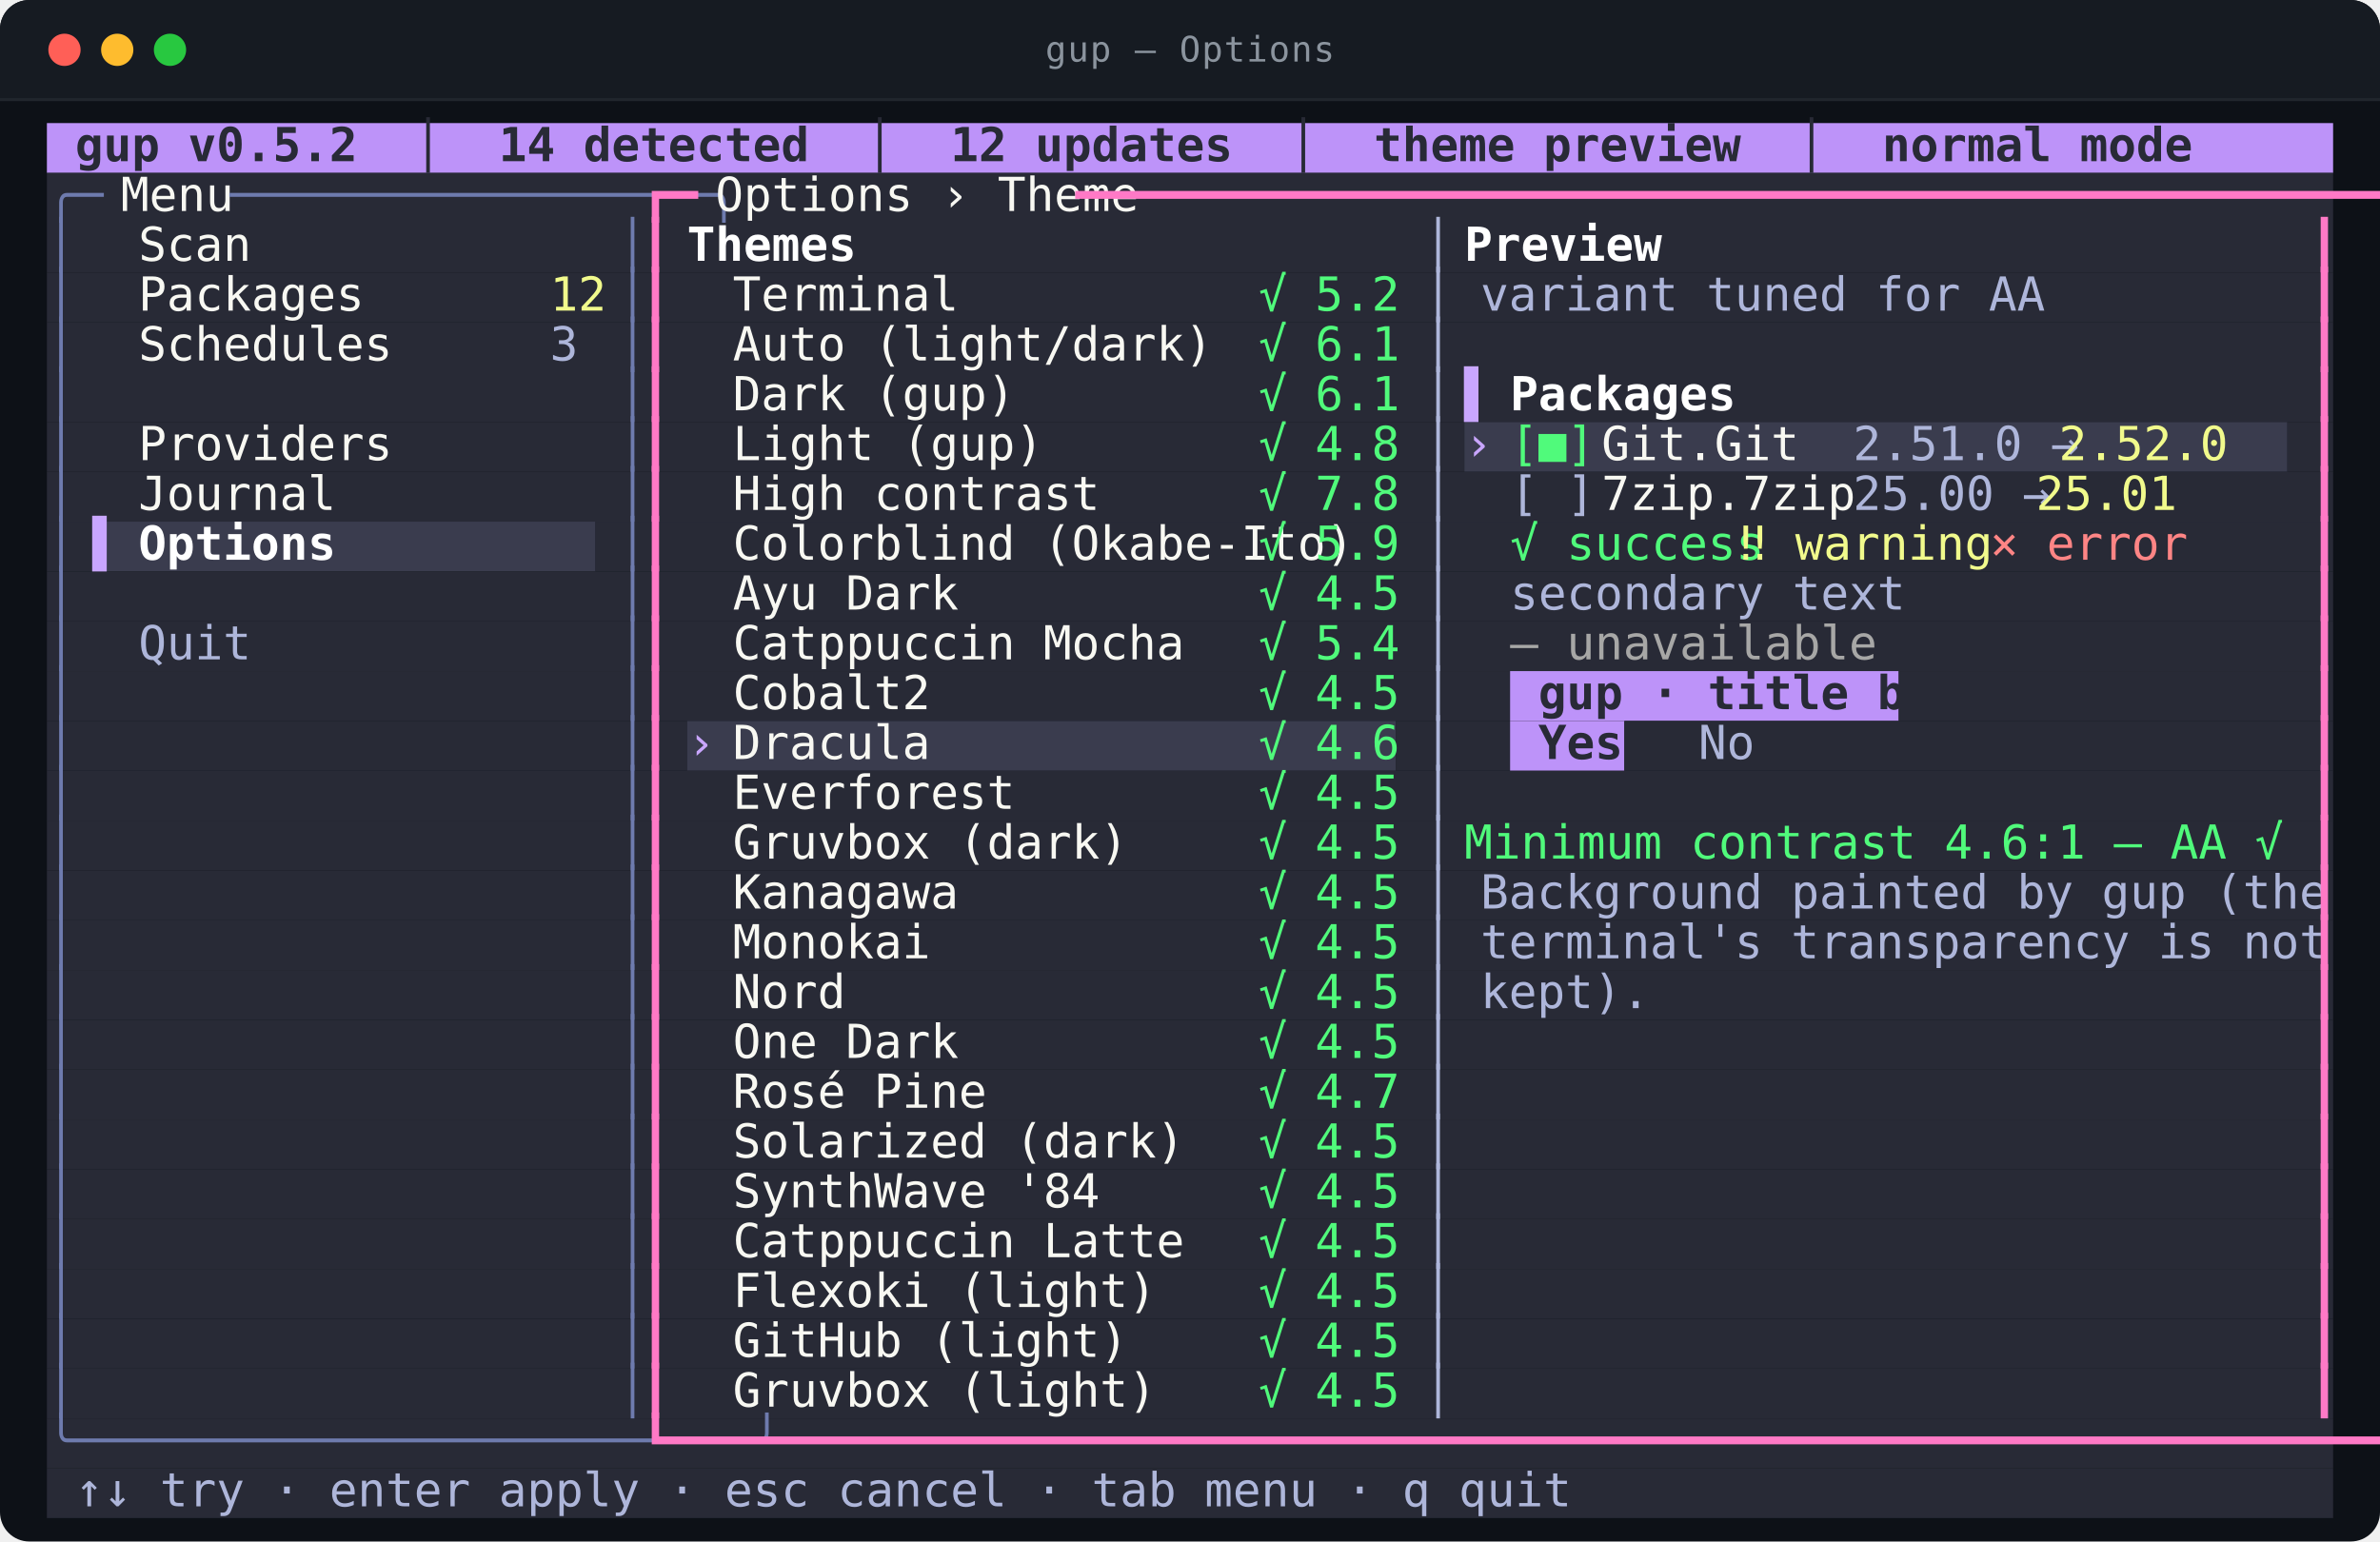
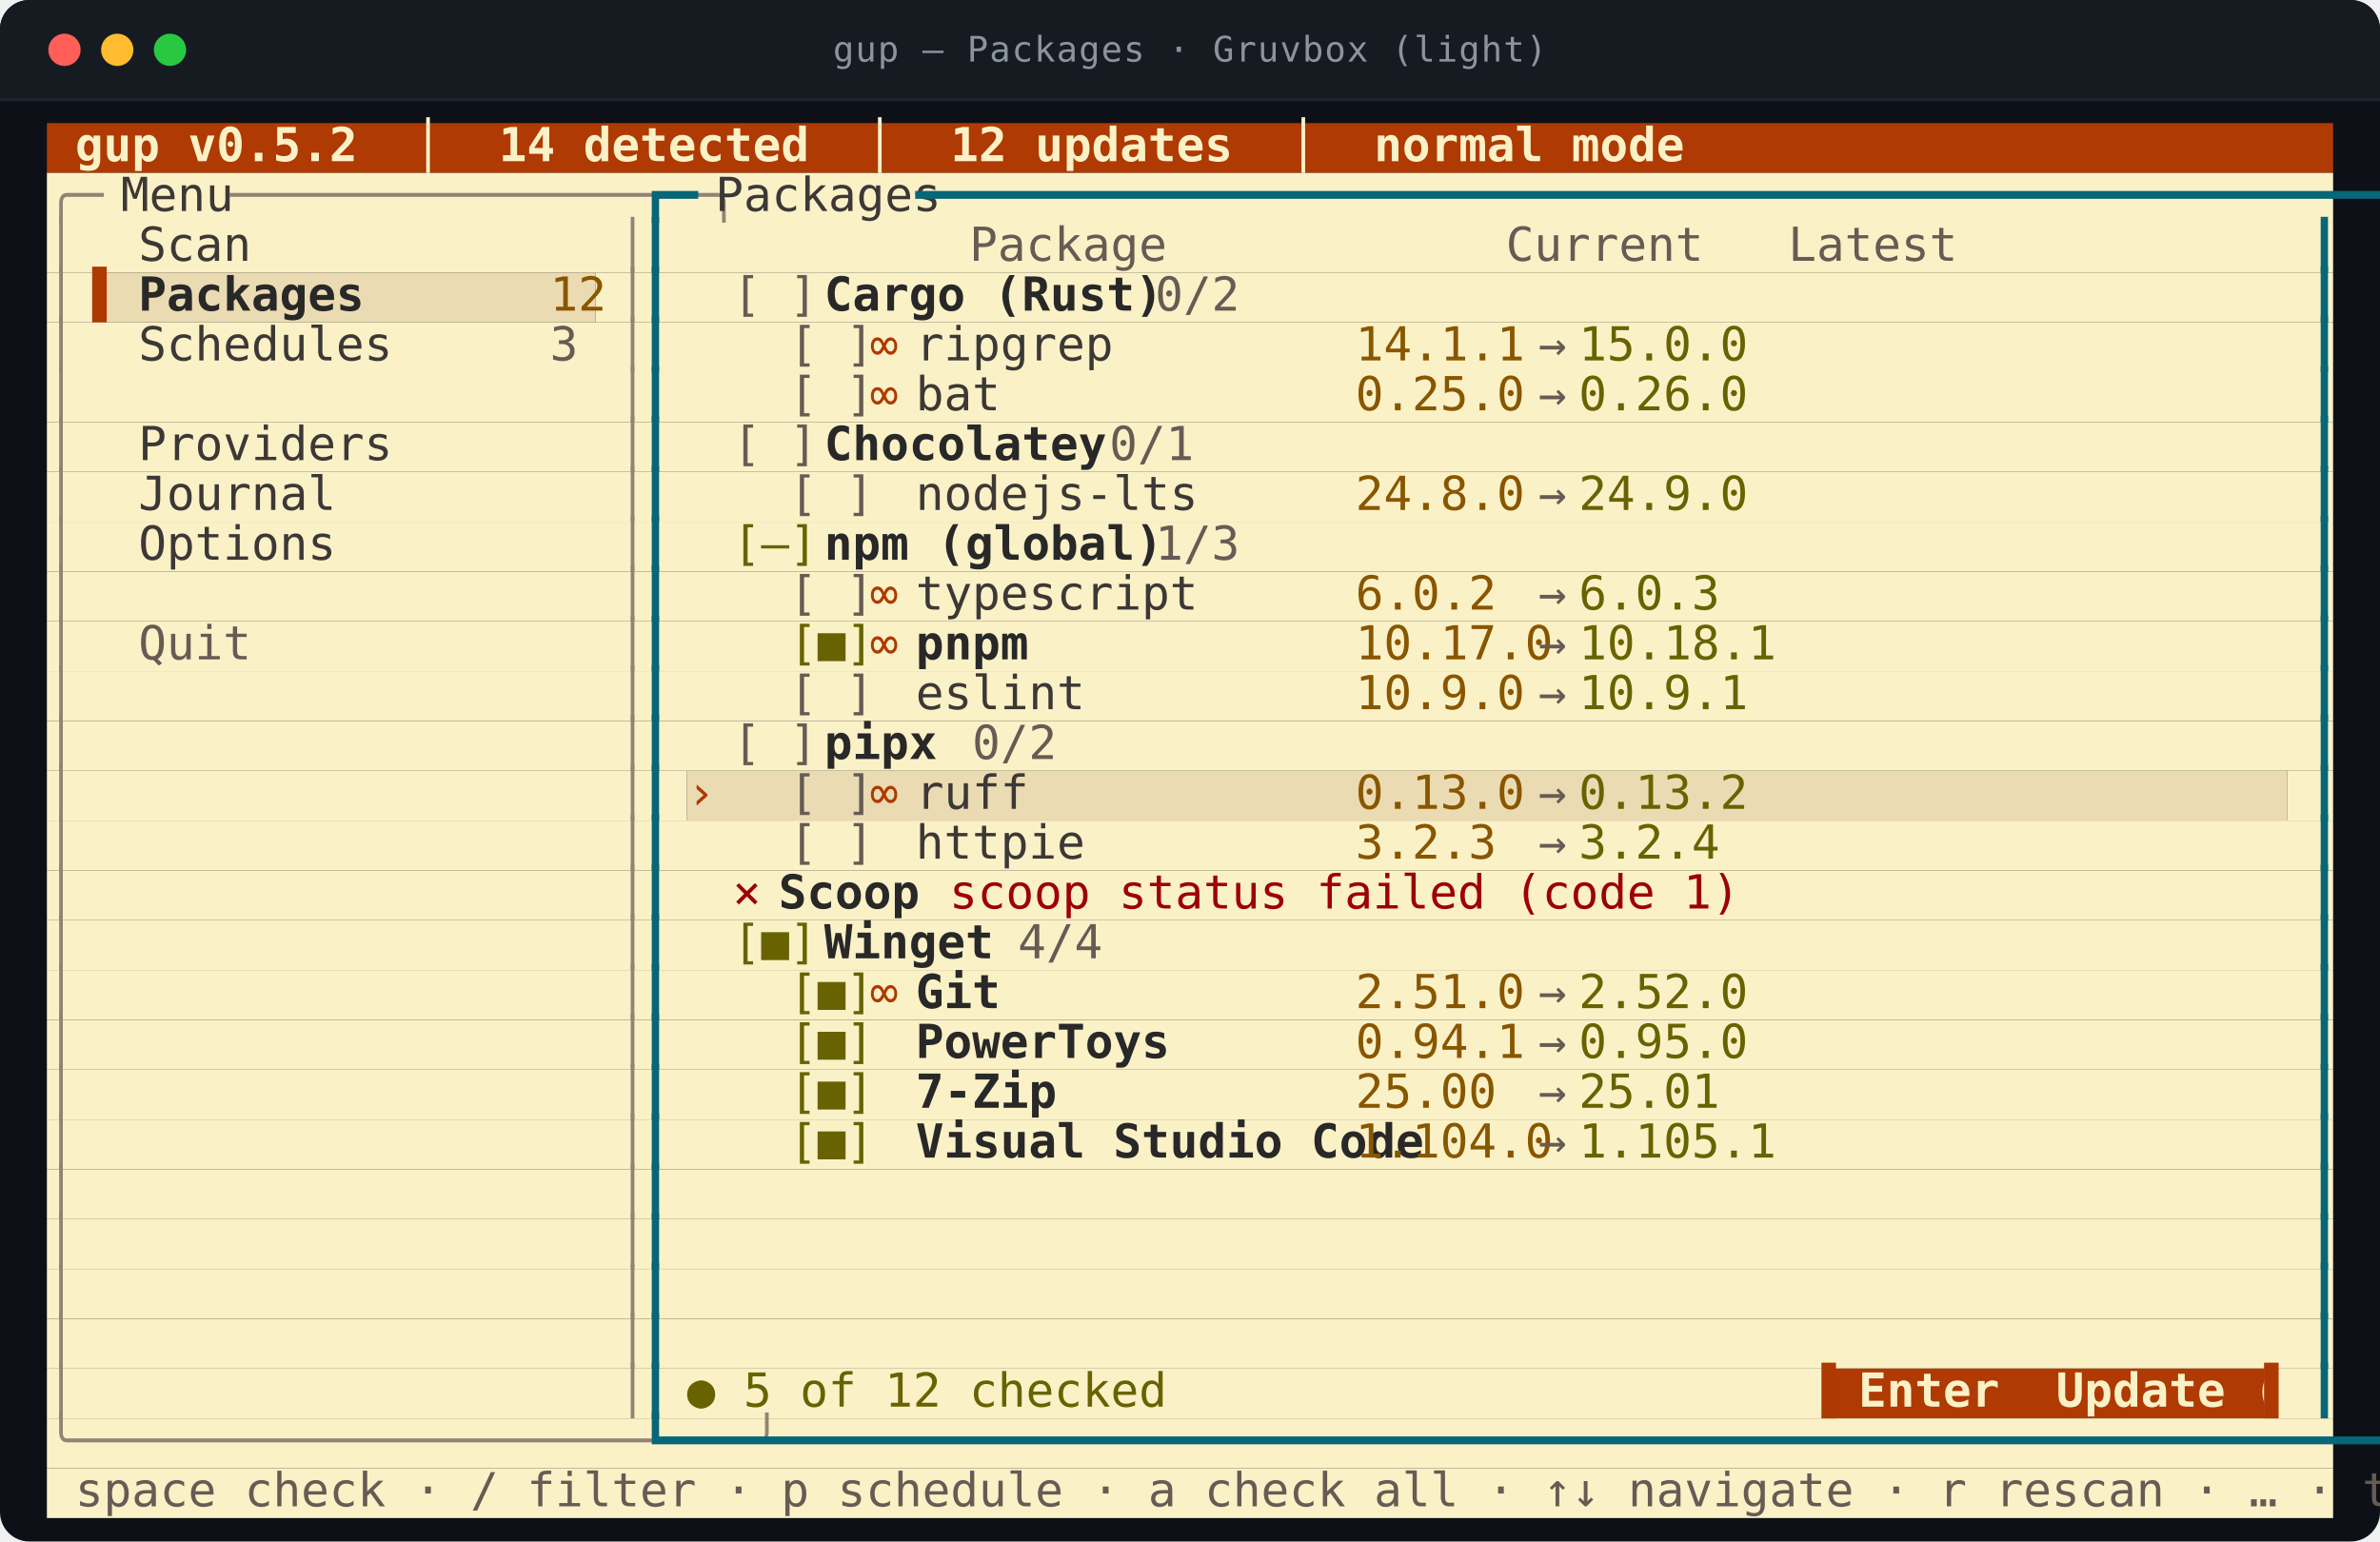
<svg xmlns="http://www.w3.org/2000/svg" viewBox="0 0 812.0 526.0" width="812.0" height="526.0" role="img" aria-labelledby="t d">
  <style>
text{font-family:ui-monospace,SFMono-Regular,"SF Mono",Menlo,Consolas,"DejaVu Sans Mono",monospace;font-size:16px}
.t{font-size:12px;letter-spacing:.4px;fill:#8b949e}
.b{font-weight:700}
.i{font-style:italic}
.u{text-decoration:underline}
.s{text-decoration:line-through}
.us{text-decoration:underline line-through}
.d{opacity:0.62}
- .c0{fill:#bd93f9}
- .c1{fill:#282a36}
- .c2{fill:#3a3c4e}
- .c3{fill:#6e7bae}
- .c4{fill:#f8f8f2}
- .c5{fill:#ff79c6}
- .c6{fill:#ffffff}
- .c7{fill:#aeb6da}
- .c8{fill:#f1fa8c}
- .c9{fill:#50fa7b}
- .c10{fill:#c9a6ff}
- .c11{fill:#ff8585}
- .c12{fill:#a7a7a6}
+ .c0{fill:#af3a03}
+ .c1{fill:#fbf1c7}
+ .c2{fill:#ebdbb2}
+ .c3{fill:#928374}
+ .c4{fill:#3c3836}
+ .c5{fill:#076678}
+ .c6{fill:#665c54}
+ .c7{fill:#ae3902}
+ .c8{fill:#282828}
+ .c9{fill:#895600}
+ .c10{fill:#686300}
+ .c11{fill:#9d0006}
</style>
  <rect y="0.0" width="812.0" height="526.0" rx="10.0" fill="#0d1117" />
  <rect y="0.0" width="812.0" height="34.0" rx="10.0" fill="#161b22" />
  <rect y="24.0" width="812.0" height="10.0" fill="#161b22" />
  <line x1="0.0" y1="34.0" x2="812.0" y2="34.0" stroke="#21262d" />
  <circle cx="22.0" cy="17.0" r="5.5" fill="#ff5f57" />
  <circle cx="40.0" cy="17.0" r="5.5" fill="#febc2e" />
  <circle cx="58.0" cy="17.0" r="5.5" fill="#28c840" />
-   <text class="t" x="406.0" y="21.0" text-anchor="middle">gup — Options</text>
+   <text class="t" x="406.0" y="21.0" text-anchor="middle">gup — Packages · Gruvbox (light)</text>
  <rect class="c0" x="16.0" y="42.0" width="780.0" height="17.0" />
  <rect class="c1" x="16.0" y="59.0" width="780.0" height="17.0" />
  <rect class="c1" x="16.0" y="76.0" width="780.0" height="17.0" />
-   <rect class="c1" x="16.0" y="93.0" width="780.0" height="17.0" />
+   <rect class="c1" x="16.0" y="93.0" width="15.6" height="17.0" />
+   <rect class="c2" x="31.6" y="93.0" width="171.6" height="17.0" />
+   <rect class="c1" x="203.2" y="93.0" width="592.8" height="17.0" />
  <rect class="c1" x="16.0" y="110.0" width="780.0" height="17.0" />
  <rect class="c1" x="16.0" y="127.0" width="780.0" height="17.0" />
-   <rect class="c1" x="16.0" y="144.0" width="483.6" height="17.0" />
-   <rect class="c2" x="499.6" y="144.0" width="280.8" height="17.0" />
-   <rect class="c1" x="780.4" y="144.0" width="15.6" height="17.0" />
+   <rect class="c1" x="16.0" y="144.0" width="780.0" height="17.0" />
  <rect class="c1" x="16.0" y="161.0" width="780.0" height="17.0" />
-   <rect class="c1" x="16.0" y="178.0" width="15.6" height="17.0" />
-   <rect class="c2" x="31.6" y="178.0" width="171.6" height="17.0" />
-   <rect class="c1" x="203.2" y="178.0" width="592.8" height="17.0" />
+   <rect class="c1" x="16.0" y="178.0" width="780.0" height="17.0" />
  <rect class="c1" x="16.0" y="195.0" width="780.0" height="17.0" />
  <rect class="c1" x="16.0" y="212.0" width="780.0" height="17.0" />
-   <rect class="c1" x="16.0" y="229.0" width="499.2" height="17.0" />
-   <rect class="c0" x="515.2" y="229.0" width="132.6" height="17.0" />
-   <rect class="c1" x="647.8" y="229.0" width="148.2" height="17.0" />
-   <rect class="c1" x="16.0" y="246.0" width="218.4" height="17.0" />
-   <rect class="c2" x="234.4" y="246.0" width="241.8" height="17.0" />
-   <rect class="c1" x="476.2" y="246.0" width="39.0" height="17.0" />
-   <rect class="c0" x="515.2" y="246.0" width="39.0" height="17.0" />
-   <rect class="c1" x="554.2" y="246.0" width="241.8" height="17.0" />
-   <rect class="c1" x="16.0" y="263.0" width="780.0" height="17.0" />
+   <rect class="c1" x="16.0" y="229.0" width="780.0" height="17.0" />
+   <rect class="c1" x="16.0" y="246.0" width="780.0" height="17.0" />
+   <rect class="c1" x="16.0" y="263.0" width="218.4" height="17.0" />
+   <rect class="c2" x="234.4" y="263.0" width="546.0" height="17.0" />
+   <rect class="c1" x="780.4" y="263.0" width="15.6" height="17.0" />
  <rect class="c1" x="16.0" y="280.0" width="780.0" height="17.0" />
  <rect class="c1" x="16.0" y="297.0" width="780.0" height="17.0" />
  <rect class="c1" x="16.0" y="314.0" width="780.0" height="17.0" />
  <rect class="c1" x="16.0" y="331.0" width="780.0" height="17.0" />
  <rect class="c1" x="16.0" y="348.0" width="780.0" height="17.0" />
  <rect class="c1" x="16.0" y="365.0" width="780.0" height="17.0" />
  <rect class="c1" x="16.0" y="382.0" width="780.0" height="17.0" />
  <rect class="c1" x="16.0" y="399.0" width="780.0" height="17.0" />
  <rect class="c1" x="16.0" y="416.0" width="780.0" height="17.0" />
  <rect class="c1" x="16.0" y="433.0" width="780.0" height="17.0" />
  <rect class="c1" x="16.0" y="450.0" width="780.0" height="17.0" />
-   <rect class="c1" x="16.0" y="467.0" width="780.0" height="17.0" />
+   <rect class="c1" x="16.0" y="467.0" width="608.4" height="17.0" />
+   <rect class="c0" x="624.4" y="467.0" width="148.2" height="17.0" />
+   <rect class="c1" x="772.6" y="467.0" width="23.4" height="17.0" />
  <rect class="c1" x="16.0" y="484.0" width="780.0" height="17.0" />
  <rect class="c1" x="16.0" y="501.0" width="780.0" height="17.0" />
-   <text class="c1 b" x="16.0" y="55.0" textLength="592.8" lengthAdjust="spacingAndGlyphs" xml:space="preserve"> gup v0.5.2  │  14 detected  │  12 updates  │  theme preview  │  normal mode</text>
+   <text class="c1 b" x="16.0" y="55.0" textLength="452.4" lengthAdjust="spacingAndGlyphs" xml:space="preserve"> gup v0.5.2  │  14 detected  │  12 updates  │  normal mode</text>
  <text class="c3" x="16.0" y="72.0" textLength="15.6" lengthAdjust="spacingAndGlyphs" xml:space="preserve">╭─</text>
  <text class="c4" x="31.6" y="72.0" textLength="46.8" lengthAdjust="spacingAndGlyphs" xml:space="preserve"> Menu </text>
  <text class="c3" x="78.4" y="72.0" textLength="140.4" lengthAdjust="spacingAndGlyphs" xml:space="preserve">─────────────────╮</text>
  <text class="c5" x="218.8" y="72.0" textLength="15.6" lengthAdjust="spacingAndGlyphs" xml:space="preserve">┏━</text>
-   <text class="c4" x="234.4" y="72.0" textLength="132.6" lengthAdjust="spacingAndGlyphs" xml:space="preserve"> Options › Theme </text>
-   <text class="c5" x="367.0" y="72.0" textLength="429.0" lengthAdjust="spacingAndGlyphs" xml:space="preserve">━━━━━━━━━━━━━━━━━━━━━━━━━━━━━━━━━━━━━━━━━━━━━━━━━━━━━━┓</text>
+   <text class="c4" x="234.4" y="72.0" textLength="78.0" lengthAdjust="spacingAndGlyphs" xml:space="preserve"> Packages </text>
+   <text class="c5" x="312.4" y="72.0" textLength="483.6" lengthAdjust="spacingAndGlyphs" xml:space="preserve">━━━━━━━━━━━━━━━━━━━━━━━━━━━━━━━━━━━━━━━━━━━━━━━━━━━━━━━━━━━━━┓</text>
  <text class="c3" x="16.0" y="89.0" textLength="7.8" lengthAdjust="spacingAndGlyphs" xml:space="preserve">│</text>
  <text class="c4" x="47.2" y="89.0" textLength="140.4" lengthAdjust="spacingAndGlyphs" xml:space="preserve">Scan              </text>
  <text class="c3" x="211.0" y="89.0" textLength="7.8" lengthAdjust="spacingAndGlyphs" xml:space="preserve">│</text>
  <text class="c5" x="218.8" y="89.0" textLength="7.8" lengthAdjust="spacingAndGlyphs" xml:space="preserve">┃</text>
-   <text class="c6 b" x="234.4" y="89.0" textLength="46.8" lengthAdjust="spacingAndGlyphs" xml:space="preserve">Themes</text>
-   <text class="c7" x="476.2" y="89.0" textLength="23.4" lengthAdjust="spacingAndGlyphs" xml:space="preserve"> │ </text>
-   <text class="c6 b" x="499.6" y="89.0" textLength="54.6" lengthAdjust="spacingAndGlyphs" xml:space="preserve">Preview</text>
+   <text class="c6" x="234.4" y="89.0" textLength="366.6" lengthAdjust="spacingAndGlyphs" xml:space="preserve">          Package            Current   Latest  </text>
  <text class="c5" x="788.2" y="89.0" textLength="7.8" lengthAdjust="spacingAndGlyphs" xml:space="preserve">┃</text>
  <text class="c3" x="16.0" y="106.0" textLength="7.8" lengthAdjust="spacingAndGlyphs" xml:space="preserve">│</text>
-   <text class="c4" x="47.2" y="106.0" textLength="140.4" lengthAdjust="spacingAndGlyphs" xml:space="preserve">Packages          </text>
-   <text class="c8" x="187.6" y="106.0" textLength="15.6" lengthAdjust="spacingAndGlyphs" xml:space="preserve">12</text>
+   <text class="c7" x="31.6" y="106.0" textLength="15.6" lengthAdjust="spacingAndGlyphs" xml:space="preserve">▌ </text>
+   <text class="c8 b" x="47.2" y="106.0" textLength="140.4" lengthAdjust="spacingAndGlyphs" xml:space="preserve">Packages          </text>
+   <text class="c9" x="187.6" y="106.0" textLength="15.6" lengthAdjust="spacingAndGlyphs" xml:space="preserve">12</text>
  <text class="c3" x="211.0" y="106.0" textLength="7.8" lengthAdjust="spacingAndGlyphs" xml:space="preserve">│</text>
  <text class="c5" x="218.8" y="106.0" textLength="7.8" lengthAdjust="spacingAndGlyphs" xml:space="preserve">┃</text>
-   <text class="c4" x="250.0" y="106.0" textLength="179.4" lengthAdjust="spacingAndGlyphs" xml:space="preserve">Terminal               </text>
-   <text class="c9" x="429.4" y="106.0" textLength="39.0" lengthAdjust="spacingAndGlyphs" xml:space="preserve">√ 5.2</text>
-   <text class="c7" x="476.2" y="106.0" textLength="179.4" lengthAdjust="spacingAndGlyphs" xml:space="preserve"> │ variant tuned for AA</text>
+   <text class="c6" x="250.0" y="106.0" textLength="31.2" lengthAdjust="spacingAndGlyphs" xml:space="preserve">[ ] </text>
+   <text class="c8 b" x="281.2" y="106.0" textLength="93.6" lengthAdjust="spacingAndGlyphs" xml:space="preserve">Cargo (Rust)</text>
+   <text class="c6" x="374.8" y="106.0" textLength="39.0" lengthAdjust="spacingAndGlyphs" xml:space="preserve">  0/2</text>
  <text class="c5" x="788.2" y="106.0" textLength="7.8" lengthAdjust="spacingAndGlyphs" xml:space="preserve">┃</text>
  <text class="c3" x="16.0" y="123.0" textLength="7.8" lengthAdjust="spacingAndGlyphs" xml:space="preserve">│</text>
  <text class="c4" x="47.2" y="123.0" textLength="140.4" lengthAdjust="spacingAndGlyphs" xml:space="preserve">Schedules         </text>
-   <text class="c7" x="187.6" y="123.0" textLength="7.8" lengthAdjust="spacingAndGlyphs" xml:space="preserve">3</text>
+   <text class="c6" x="187.6" y="123.0" textLength="7.8" lengthAdjust="spacingAndGlyphs" xml:space="preserve">3</text>
  <text class="c3" x="211.0" y="123.0" textLength="7.8" lengthAdjust="spacingAndGlyphs" xml:space="preserve">│</text>
  <text class="c5" x="218.8" y="123.0" textLength="7.8" lengthAdjust="spacingAndGlyphs" xml:space="preserve">┃</text>
-   <text class="c4" x="250.0" y="123.0" textLength="179.4" lengthAdjust="spacingAndGlyphs" xml:space="preserve">Auto (light/dark)      </text>
-   <text class="c9" x="429.4" y="123.0" textLength="39.0" lengthAdjust="spacingAndGlyphs" xml:space="preserve">√ 6.1</text>
-   <text class="c7" x="476.2" y="123.0" textLength="23.4" lengthAdjust="spacingAndGlyphs" xml:space="preserve"> │ </text>
+   <text class="c6" x="250.0" y="123.0" textLength="46.8" lengthAdjust="spacingAndGlyphs" xml:space="preserve">  [ ] </text>
+   <text class="c7" x="296.8" y="123.0" textLength="15.6" lengthAdjust="spacingAndGlyphs" xml:space="preserve">∞ </text>
+   <text class="c4" x="312.4" y="123.0" textLength="140.4" lengthAdjust="spacingAndGlyphs" xml:space="preserve">ripgrep           </text>
+   <text class="c9" x="452.8" y="123.0" textLength="62.4" lengthAdjust="spacingAndGlyphs" xml:space="preserve"> 14.1.1 </text>
+   <text class="c6" x="515.2" y="123.0" textLength="23.4" lengthAdjust="spacingAndGlyphs" xml:space="preserve"> → </text>
+   <text class="c10" x="538.6" y="123.0" textLength="54.6" lengthAdjust="spacingAndGlyphs" xml:space="preserve">15.0.0 </text>
  <text class="c5" x="788.2" y="123.0" textLength="7.8" lengthAdjust="spacingAndGlyphs" xml:space="preserve">┃</text>
  <text class="c3" x="16.0" y="140.0" textLength="7.8" lengthAdjust="spacingAndGlyphs" xml:space="preserve">│</text>
  <text class="c3" x="211.0" y="140.0" textLength="7.8" lengthAdjust="spacingAndGlyphs" xml:space="preserve">│</text>
  <text class="c5" x="218.8" y="140.0" textLength="7.8" lengthAdjust="spacingAndGlyphs" xml:space="preserve">┃</text>
-   <text class="c4" x="250.0" y="140.0" textLength="179.4" lengthAdjust="spacingAndGlyphs" xml:space="preserve">Dark (gup)             </text>
-   <text class="c9" x="429.4" y="140.0" textLength="39.0" lengthAdjust="spacingAndGlyphs" xml:space="preserve">√ 6.1</text>
-   <text class="c7" x="476.2" y="140.0" textLength="23.4" lengthAdjust="spacingAndGlyphs" xml:space="preserve"> │ </text>
-   <text class="c10" x="499.6" y="140.0" textLength="15.6" lengthAdjust="spacingAndGlyphs" xml:space="preserve">▌ </text>
-   <text class="c6 b" x="515.2" y="140.0" textLength="62.4" lengthAdjust="spacingAndGlyphs" xml:space="preserve">Packages</text>
+   <text class="c6" x="250.0" y="140.0" textLength="46.8" lengthAdjust="spacingAndGlyphs" xml:space="preserve">  [ ] </text>
+   <text class="c7" x="296.8" y="140.0" textLength="15.6" lengthAdjust="spacingAndGlyphs" xml:space="preserve">∞ </text>
+   <text class="c4" x="312.4" y="140.0" textLength="140.4" lengthAdjust="spacingAndGlyphs" xml:space="preserve">bat               </text>
+   <text class="c9" x="452.8" y="140.0" textLength="62.4" lengthAdjust="spacingAndGlyphs" xml:space="preserve"> 0.25.0 </text>
+   <text class="c6" x="515.2" y="140.0" textLength="23.4" lengthAdjust="spacingAndGlyphs" xml:space="preserve"> → </text>
+   <text class="c10" x="538.6" y="140.0" textLength="54.6" lengthAdjust="spacingAndGlyphs" xml:space="preserve">0.26.0 </text>
  <text class="c5" x="788.2" y="140.0" textLength="7.8" lengthAdjust="spacingAndGlyphs" xml:space="preserve">┃</text>
  <text class="c3" x="16.0" y="157.0" textLength="7.8" lengthAdjust="spacingAndGlyphs" xml:space="preserve">│</text>
  <text class="c4" x="47.2" y="157.0" textLength="140.4" lengthAdjust="spacingAndGlyphs" xml:space="preserve">Providers         </text>
  <text class="c3" x="211.0" y="157.0" textLength="7.8" lengthAdjust="spacingAndGlyphs" xml:space="preserve">│</text>
  <text class="c5" x="218.8" y="157.0" textLength="7.8" lengthAdjust="spacingAndGlyphs" xml:space="preserve">┃</text>
-   <text class="c4" x="250.0" y="157.0" textLength="179.4" lengthAdjust="spacingAndGlyphs" xml:space="preserve">Light (gup)            </text>
-   <text class="c9" x="429.4" y="157.0" textLength="39.0" lengthAdjust="spacingAndGlyphs" xml:space="preserve">√ 4.8</text>
-   <text class="c7" x="476.2" y="157.0" textLength="23.4" lengthAdjust="spacingAndGlyphs" xml:space="preserve"> │ </text>
-   <text class="c10" x="499.6" y="157.0" textLength="15.6" lengthAdjust="spacingAndGlyphs" xml:space="preserve">› </text>
-   <text class="c9" x="515.2" y="157.0" textLength="31.2" lengthAdjust="spacingAndGlyphs" xml:space="preserve">[■] </text>
-   <text class="c4" x="546.4" y="157.0" textLength="85.8" lengthAdjust="spacingAndGlyphs" xml:space="preserve">Git.Git    </text>
-   <text class="c7" x="632.2" y="157.0" textLength="70.2" lengthAdjust="spacingAndGlyphs" xml:space="preserve">2.51.0 → </text>
-   <text class="c8" x="702.4" y="157.0" textLength="46.8" lengthAdjust="spacingAndGlyphs" xml:space="preserve">2.52.0</text>
+   <text class="c6" x="250.0" y="157.0" textLength="31.2" lengthAdjust="spacingAndGlyphs" xml:space="preserve">[ ] </text>
+   <text class="c8 b" x="281.2" y="157.0" textLength="78.0" lengthAdjust="spacingAndGlyphs" xml:space="preserve">Chocolatey</text>
+   <text class="c6" x="359.2" y="157.0" textLength="39.0" lengthAdjust="spacingAndGlyphs" xml:space="preserve">  0/1</text>
  <text class="c5" x="788.2" y="157.0" textLength="7.8" lengthAdjust="spacingAndGlyphs" xml:space="preserve">┃</text>
  <text class="c3" x="16.0" y="174.0" textLength="7.8" lengthAdjust="spacingAndGlyphs" xml:space="preserve">│</text>
  <text class="c4" x="47.2" y="174.0" textLength="140.4" lengthAdjust="spacingAndGlyphs" xml:space="preserve">Journal           </text>
  <text class="c3" x="211.0" y="174.0" textLength="7.8" lengthAdjust="spacingAndGlyphs" xml:space="preserve">│</text>
  <text class="c5" x="218.8" y="174.0" textLength="7.8" lengthAdjust="spacingAndGlyphs" xml:space="preserve">┃</text>
-   <text class="c4" x="250.0" y="174.0" textLength="179.4" lengthAdjust="spacingAndGlyphs" xml:space="preserve">High contrast          </text>
-   <text class="c9" x="429.4" y="174.0" textLength="39.0" lengthAdjust="spacingAndGlyphs" xml:space="preserve">√ 7.8</text>
-   <text class="c7" x="476.2" y="174.0" textLength="23.4" lengthAdjust="spacingAndGlyphs" xml:space="preserve"> │ </text>
-   <text class="c7" x="515.2" y="174.0" textLength="31.2" lengthAdjust="spacingAndGlyphs" xml:space="preserve">[ ] </text>
-   <text class="c4" x="546.4" y="174.0" textLength="85.8" lengthAdjust="spacingAndGlyphs" xml:space="preserve">7zip.7zip  </text>
-   <text class="c7" x="632.2" y="174.0" textLength="62.4" lengthAdjust="spacingAndGlyphs" xml:space="preserve">25.00 → </text>
-   <text class="c8" x="694.6" y="174.0" textLength="39.0" lengthAdjust="spacingAndGlyphs" xml:space="preserve">25.01</text>
+   <text class="c6" x="250.0" y="174.0" textLength="46.8" lengthAdjust="spacingAndGlyphs" xml:space="preserve">  [ ] </text>
+   <text class="c4" x="312.4" y="174.0" textLength="140.4" lengthAdjust="spacingAndGlyphs" xml:space="preserve">nodejs-lts        </text>
+   <text class="c9" x="452.8" y="174.0" textLength="62.4" lengthAdjust="spacingAndGlyphs" xml:space="preserve"> 24.8.0 </text>
+   <text class="c6" x="515.2" y="174.0" textLength="23.4" lengthAdjust="spacingAndGlyphs" xml:space="preserve"> → </text>
+   <text class="c10" x="538.6" y="174.0" textLength="54.6" lengthAdjust="spacingAndGlyphs" xml:space="preserve">24.9.0 </text>
  <text class="c5" x="788.2" y="174.0" textLength="7.8" lengthAdjust="spacingAndGlyphs" xml:space="preserve">┃</text>
  <text class="c3" x="16.0" y="191.0" textLength="7.8" lengthAdjust="spacingAndGlyphs" xml:space="preserve">│</text>
-   <text class="c10" x="31.6" y="191.0" textLength="15.6" lengthAdjust="spacingAndGlyphs" xml:space="preserve">▌ </text>
-   <text class="c6 b" x="47.2" y="191.0" textLength="140.4" lengthAdjust="spacingAndGlyphs" xml:space="preserve">Options           </text>
+   <text class="c4" x="47.2" y="191.0" textLength="140.4" lengthAdjust="spacingAndGlyphs" xml:space="preserve">Options           </text>
  <text class="c3" x="211.0" y="191.0" textLength="7.8" lengthAdjust="spacingAndGlyphs" xml:space="preserve">│</text>
  <text class="c5" x="218.8" y="191.0" textLength="7.8" lengthAdjust="spacingAndGlyphs" xml:space="preserve">┃</text>
-   <text class="c4" x="250.0" y="191.0" textLength="179.4" lengthAdjust="spacingAndGlyphs" xml:space="preserve">Colorblind (Okabe-Ito) </text>
-   <text class="c9" x="429.4" y="191.0" textLength="39.0" lengthAdjust="spacingAndGlyphs" xml:space="preserve">√ 5.9</text>
-   <text class="c7" x="476.2" y="191.0" textLength="23.4" lengthAdjust="spacingAndGlyphs" xml:space="preserve"> │ </text>
-   <text class="c9" x="515.2" y="191.0" textLength="70.2" lengthAdjust="spacingAndGlyphs" xml:space="preserve">√ success</text>
-   <text class="c8" x="593.2" y="191.0" textLength="78.0" lengthAdjust="spacingAndGlyphs" xml:space="preserve">‼ warning</text>
-   <text class="c11" x="679.0" y="191.0" textLength="54.6" lengthAdjust="spacingAndGlyphs" xml:space="preserve">× error</text>
+   <text class="c10" x="250.0" y="191.0" textLength="31.2" lengthAdjust="spacingAndGlyphs" xml:space="preserve">[–] </text>
+   <text class="c8 b" x="281.2" y="191.0" textLength="93.6" lengthAdjust="spacingAndGlyphs" xml:space="preserve">npm (global)</text>
+   <text class="c6" x="374.8" y="191.0" textLength="39.0" lengthAdjust="spacingAndGlyphs" xml:space="preserve">  1/3</text>
  <text class="c5" x="788.2" y="191.0" textLength="7.8" lengthAdjust="spacingAndGlyphs" xml:space="preserve">┃</text>
  <text class="c3" x="16.0" y="208.0" textLength="7.8" lengthAdjust="spacingAndGlyphs" xml:space="preserve">│</text>
  <text class="c3" x="211.0" y="208.0" textLength="7.8" lengthAdjust="spacingAndGlyphs" xml:space="preserve">│</text>
  <text class="c5" x="218.8" y="208.0" textLength="7.8" lengthAdjust="spacingAndGlyphs" xml:space="preserve">┃</text>
-   <text class="c4" x="250.0" y="208.0" textLength="179.4" lengthAdjust="spacingAndGlyphs" xml:space="preserve">Ayu Dark               </text>
-   <text class="c9" x="429.4" y="208.0" textLength="39.0" lengthAdjust="spacingAndGlyphs" xml:space="preserve">√ 4.5</text>
-   <text class="c7" x="476.2" y="208.0" textLength="23.4" lengthAdjust="spacingAndGlyphs" xml:space="preserve"> │ </text>
-   <text class="c7" x="515.2" y="208.0" textLength="109.2" lengthAdjust="spacingAndGlyphs" xml:space="preserve">secondary text</text>
+   <text class="c6" x="250.0" y="208.0" textLength="46.8" lengthAdjust="spacingAndGlyphs" xml:space="preserve">  [ ] </text>
+   <text class="c7" x="296.8" y="208.0" textLength="15.6" lengthAdjust="spacingAndGlyphs" xml:space="preserve">∞ </text>
+   <text class="c4" x="312.4" y="208.0" textLength="140.4" lengthAdjust="spacingAndGlyphs" xml:space="preserve">typescript        </text>
+   <text class="c9" x="452.8" y="208.0" textLength="62.4" lengthAdjust="spacingAndGlyphs" xml:space="preserve"> 6.0.2  </text>
+   <text class="c6" x="515.2" y="208.0" textLength="23.4" lengthAdjust="spacingAndGlyphs" xml:space="preserve"> → </text>
+   <text class="c10" x="538.6" y="208.0" textLength="54.6" lengthAdjust="spacingAndGlyphs" xml:space="preserve">6.0.3  </text>
  <text class="c5" x="788.2" y="208.0" textLength="7.8" lengthAdjust="spacingAndGlyphs" xml:space="preserve">┃</text>
  <text class="c3" x="16.0" y="225.0" textLength="7.8" lengthAdjust="spacingAndGlyphs" xml:space="preserve">│</text>
-   <text class="c7" x="47.2" y="225.0" textLength="140.4" lengthAdjust="spacingAndGlyphs" xml:space="preserve">Quit              </text>
+   <text class="c6" x="47.2" y="225.0" textLength="140.4" lengthAdjust="spacingAndGlyphs" xml:space="preserve">Quit              </text>
  <text class="c3" x="211.0" y="225.0" textLength="7.8" lengthAdjust="spacingAndGlyphs" xml:space="preserve">│</text>
  <text class="c5" x="218.8" y="225.0" textLength="7.8" lengthAdjust="spacingAndGlyphs" xml:space="preserve">┃</text>
-   <text class="c4" x="250.0" y="225.0" textLength="179.4" lengthAdjust="spacingAndGlyphs" xml:space="preserve">Catppuccin Mocha       </text>
-   <text class="c9" x="429.4" y="225.0" textLength="39.0" lengthAdjust="spacingAndGlyphs" xml:space="preserve">√ 5.4</text>
-   <text class="c7" x="476.2" y="225.0" textLength="23.4" lengthAdjust="spacingAndGlyphs" xml:space="preserve"> │ </text>
-   <text class="c12" x="515.2" y="225.0" textLength="101.4" lengthAdjust="spacingAndGlyphs" xml:space="preserve">– unavailable</text>
+   <text class="c10" x="250.0" y="225.0" textLength="46.8" lengthAdjust="spacingAndGlyphs" xml:space="preserve">  [■] </text>
+   <text class="c7" x="296.8" y="225.0" textLength="15.6" lengthAdjust="spacingAndGlyphs" xml:space="preserve">∞ </text>
+   <text class="c8 b" x="312.4" y="225.0" textLength="140.4" lengthAdjust="spacingAndGlyphs" xml:space="preserve">pnpm              </text>
+   <text class="c9" x="452.8" y="225.0" textLength="62.4" lengthAdjust="spacingAndGlyphs" xml:space="preserve"> 10.17.0</text>
+   <text class="c6" x="515.2" y="225.0" textLength="23.4" lengthAdjust="spacingAndGlyphs" xml:space="preserve"> → </text>
+   <text class="c10" x="538.6" y="225.0" textLength="54.6" lengthAdjust="spacingAndGlyphs" xml:space="preserve">10.18.1</text>
  <text class="c5" x="788.2" y="225.0" textLength="7.8" lengthAdjust="spacingAndGlyphs" xml:space="preserve">┃</text>
  <text class="c3" x="16.0" y="242.0" textLength="7.8" lengthAdjust="spacingAndGlyphs" xml:space="preserve">│</text>
  <text class="c3" x="211.0" y="242.0" textLength="7.8" lengthAdjust="spacingAndGlyphs" xml:space="preserve">│</text>
  <text class="c5" x="218.8" y="242.0" textLength="7.8" lengthAdjust="spacingAndGlyphs" xml:space="preserve">┃</text>
-   <text class="c4" x="250.0" y="242.0" textLength="179.4" lengthAdjust="spacingAndGlyphs" xml:space="preserve">Cobalt2                </text>
-   <text class="c9" x="429.4" y="242.0" textLength="39.0" lengthAdjust="spacingAndGlyphs" xml:space="preserve">√ 4.5</text>
-   <text class="c7" x="476.2" y="242.0" textLength="23.4" lengthAdjust="spacingAndGlyphs" xml:space="preserve"> │ </text>
-   <text class="c1 b" x="515.2" y="242.0" textLength="132.6" lengthAdjust="spacingAndGlyphs" xml:space="preserve"> gup · title bar </text>
+   <text class="c6" x="250.0" y="242.0" textLength="46.8" lengthAdjust="spacingAndGlyphs" xml:space="preserve">  [ ] </text>
+   <text class="c4" x="312.4" y="242.0" textLength="140.4" lengthAdjust="spacingAndGlyphs" xml:space="preserve">eslint            </text>
+   <text class="c9" x="452.8" y="242.0" textLength="62.4" lengthAdjust="spacingAndGlyphs" xml:space="preserve"> 10.9.0 </text>
+   <text class="c6" x="515.2" y="242.0" textLength="23.4" lengthAdjust="spacingAndGlyphs" xml:space="preserve"> → </text>
+   <text class="c10" x="538.6" y="242.0" textLength="54.6" lengthAdjust="spacingAndGlyphs" xml:space="preserve">10.9.1 </text>
  <text class="c5" x="788.2" y="242.0" textLength="7.8" lengthAdjust="spacingAndGlyphs" xml:space="preserve">┃</text>
  <text class="c3" x="16.0" y="259.0" textLength="7.8" lengthAdjust="spacingAndGlyphs" xml:space="preserve">│</text>
  <text class="c3" x="211.0" y="259.0" textLength="7.8" lengthAdjust="spacingAndGlyphs" xml:space="preserve">│</text>
  <text class="c5" x="218.8" y="259.0" textLength="7.8" lengthAdjust="spacingAndGlyphs" xml:space="preserve">┃</text>
-   <text class="c10" x="234.4" y="259.0" textLength="15.6" lengthAdjust="spacingAndGlyphs" xml:space="preserve">› </text>
-   <text class="c4" x="250.0" y="259.0" textLength="179.4" lengthAdjust="spacingAndGlyphs" xml:space="preserve">Dracula                </text>
-   <text class="c9" x="429.4" y="259.0" textLength="39.0" lengthAdjust="spacingAndGlyphs" xml:space="preserve">√ 4.6</text>
-   <text class="c7" x="476.2" y="259.0" textLength="23.4" lengthAdjust="spacingAndGlyphs" xml:space="preserve"> │ </text>
-   <text class="c1 b" x="515.2" y="259.0" textLength="39.0" lengthAdjust="spacingAndGlyphs" xml:space="preserve"> Yes </text>
-   <text class="c7" x="569.8" y="259.0" textLength="31.2" lengthAdjust="spacingAndGlyphs" xml:space="preserve"> No </text>
+   <text class="c6" x="250.0" y="259.0" textLength="31.2" lengthAdjust="spacingAndGlyphs" xml:space="preserve">[ ] </text>
+   <text class="c8 b" x="281.2" y="259.0" textLength="31.2" lengthAdjust="spacingAndGlyphs" xml:space="preserve">pipx</text>
+   <text class="c6" x="312.4" y="259.0" textLength="39.0" lengthAdjust="spacingAndGlyphs" xml:space="preserve">  0/2</text>
  <text class="c5" x="788.2" y="259.0" textLength="7.8" lengthAdjust="spacingAndGlyphs" xml:space="preserve">┃</text>
  <text class="c3" x="16.0" y="276.0" textLength="7.8" lengthAdjust="spacingAndGlyphs" xml:space="preserve">│</text>
  <text class="c3" x="211.0" y="276.0" textLength="7.8" lengthAdjust="spacingAndGlyphs" xml:space="preserve">│</text>
  <text class="c5" x="218.8" y="276.0" textLength="7.8" lengthAdjust="spacingAndGlyphs" xml:space="preserve">┃</text>
-   <text class="c4" x="250.0" y="276.0" textLength="179.4" lengthAdjust="spacingAndGlyphs" xml:space="preserve">Everforest             </text>
-   <text class="c9" x="429.4" y="276.0" textLength="39.0" lengthAdjust="spacingAndGlyphs" xml:space="preserve">√ 4.5</text>
-   <text class="c7" x="476.2" y="276.0" textLength="23.4" lengthAdjust="spacingAndGlyphs" xml:space="preserve"> │ </text>
+   <text class="c7" x="234.4" y="276.0" textLength="15.6" lengthAdjust="spacingAndGlyphs" xml:space="preserve">› </text>
+   <text class="c6" x="250.0" y="276.0" textLength="46.8" lengthAdjust="spacingAndGlyphs" xml:space="preserve">  [ ] </text>
+   <text class="c7" x="296.8" y="276.0" textLength="15.6" lengthAdjust="spacingAndGlyphs" xml:space="preserve">∞ </text>
+   <text class="c4" x="312.4" y="276.0" textLength="140.4" lengthAdjust="spacingAndGlyphs" xml:space="preserve">ruff              </text>
+   <text class="c9" x="452.8" y="276.0" textLength="62.4" lengthAdjust="spacingAndGlyphs" xml:space="preserve"> 0.13.0 </text>
+   <text class="c6" x="515.2" y="276.0" textLength="23.4" lengthAdjust="spacingAndGlyphs" xml:space="preserve"> → </text>
+   <text class="c10" x="538.6" y="276.0" textLength="54.6" lengthAdjust="spacingAndGlyphs" xml:space="preserve">0.13.2 </text>
  <text class="c5" x="788.2" y="276.0" textLength="7.8" lengthAdjust="spacingAndGlyphs" xml:space="preserve">┃</text>
  <text class="c3" x="16.0" y="293.0" textLength="7.8" lengthAdjust="spacingAndGlyphs" xml:space="preserve">│</text>
  <text class="c3" x="211.0" y="293.0" textLength="7.8" lengthAdjust="spacingAndGlyphs" xml:space="preserve">│</text>
  <text class="c5" x="218.8" y="293.0" textLength="7.8" lengthAdjust="spacingAndGlyphs" xml:space="preserve">┃</text>
-   <text class="c4" x="250.0" y="293.0" textLength="179.4" lengthAdjust="spacingAndGlyphs" xml:space="preserve">Gruvbox (dark)         </text>
-   <text class="c9" x="429.4" y="293.0" textLength="39.0" lengthAdjust="spacingAndGlyphs" xml:space="preserve">√ 4.5</text>
-   <text class="c7" x="476.2" y="293.0" textLength="23.4" lengthAdjust="spacingAndGlyphs" xml:space="preserve"> │ </text>
-   <text class="c9" x="499.6" y="293.0" textLength="226.2" lengthAdjust="spacingAndGlyphs" xml:space="preserve">Minimum contrast 4.6:1 — AA √</text>
+   <text class="c6" x="250.0" y="293.0" textLength="46.8" lengthAdjust="spacingAndGlyphs" xml:space="preserve">  [ ] </text>
+   <text class="c4" x="312.4" y="293.0" textLength="140.4" lengthAdjust="spacingAndGlyphs" xml:space="preserve">httpie            </text>
+   <text class="c9" x="452.8" y="293.0" textLength="62.4" lengthAdjust="spacingAndGlyphs" xml:space="preserve"> 3.2.3  </text>
+   <text class="c6" x="515.2" y="293.0" textLength="23.4" lengthAdjust="spacingAndGlyphs" xml:space="preserve"> → </text>
+   <text class="c10" x="538.6" y="293.0" textLength="54.6" lengthAdjust="spacingAndGlyphs" xml:space="preserve">3.2.4  </text>
  <text class="c5" x="788.2" y="293.0" textLength="7.8" lengthAdjust="spacingAndGlyphs" xml:space="preserve">┃</text>
  <text class="c3" x="16.0" y="310.0" textLength="7.8" lengthAdjust="spacingAndGlyphs" xml:space="preserve">│</text>
  <text class="c3" x="211.0" y="310.0" textLength="7.8" lengthAdjust="spacingAndGlyphs" xml:space="preserve">│</text>
  <text class="c5" x="218.8" y="310.0" textLength="7.8" lengthAdjust="spacingAndGlyphs" xml:space="preserve">┃</text>
-   <text class="c4" x="250.0" y="310.0" textLength="179.4" lengthAdjust="spacingAndGlyphs" xml:space="preserve">Kanagawa               </text>
-   <text class="c9" x="429.4" y="310.0" textLength="39.0" lengthAdjust="spacingAndGlyphs" xml:space="preserve">√ 4.5</text>
-   <text class="c7" x="476.2" y="310.0" textLength="257.4" lengthAdjust="spacingAndGlyphs" xml:space="preserve"> │ Background painted by gup (the</text>
+   <text class="c11" x="250.0" y="310.0" textLength="15.6" lengthAdjust="spacingAndGlyphs" xml:space="preserve">× </text>
+   <text class="c8 b" x="265.6" y="310.0" textLength="39.0" lengthAdjust="spacingAndGlyphs" xml:space="preserve">Scoop</text>
+   <text class="c11" x="304.6" y="310.0" textLength="234.0" lengthAdjust="spacingAndGlyphs" xml:space="preserve">  scoop status failed (code 1)</text>
  <text class="c5" x="788.2" y="310.0" textLength="7.8" lengthAdjust="spacingAndGlyphs" xml:space="preserve">┃</text>
  <text class="c3" x="16.0" y="327.0" textLength="7.8" lengthAdjust="spacingAndGlyphs" xml:space="preserve">│</text>
  <text class="c3" x="211.0" y="327.0" textLength="7.8" lengthAdjust="spacingAndGlyphs" xml:space="preserve">│</text>
  <text class="c5" x="218.8" y="327.0" textLength="7.8" lengthAdjust="spacingAndGlyphs" xml:space="preserve">┃</text>
-   <text class="c4" x="250.0" y="327.0" textLength="179.4" lengthAdjust="spacingAndGlyphs" xml:space="preserve">Monokai                </text>
-   <text class="c9" x="429.4" y="327.0" textLength="39.0" lengthAdjust="spacingAndGlyphs" xml:space="preserve">√ 4.5</text>
-   <text class="c7" x="476.2" y="327.0" textLength="257.4" lengthAdjust="spacingAndGlyphs" xml:space="preserve"> │ terminal's transparency is not</text>
+   <text class="c10" x="250.0" y="327.0" textLength="31.2" lengthAdjust="spacingAndGlyphs" xml:space="preserve">[■] </text>
+   <text class="c8 b" x="281.2" y="327.0" textLength="46.8" lengthAdjust="spacingAndGlyphs" xml:space="preserve">Winget</text>
+   <text class="c6" x="328.0" y="327.0" textLength="39.0" lengthAdjust="spacingAndGlyphs" xml:space="preserve">  4/4</text>
  <text class="c5" x="788.2" y="327.0" textLength="7.8" lengthAdjust="spacingAndGlyphs" xml:space="preserve">┃</text>
  <text class="c3" x="16.0" y="344.0" textLength="7.8" lengthAdjust="spacingAndGlyphs" xml:space="preserve">│</text>
  <text class="c3" x="211.0" y="344.0" textLength="7.8" lengthAdjust="spacingAndGlyphs" xml:space="preserve">│</text>
  <text class="c5" x="218.8" y="344.0" textLength="7.8" lengthAdjust="spacingAndGlyphs" xml:space="preserve">┃</text>
-   <text class="c4" x="250.0" y="344.0" textLength="179.4" lengthAdjust="spacingAndGlyphs" xml:space="preserve">Nord                   </text>
-   <text class="c9" x="429.4" y="344.0" textLength="39.0" lengthAdjust="spacingAndGlyphs" xml:space="preserve">√ 4.5</text>
-   <text class="c7" x="476.2" y="344.0" textLength="70.2" lengthAdjust="spacingAndGlyphs" xml:space="preserve"> │ kept).</text>
+   <text class="c10" x="250.0" y="344.0" textLength="46.8" lengthAdjust="spacingAndGlyphs" xml:space="preserve">  [■] </text>
+   <text class="c7" x="296.8" y="344.0" textLength="15.6" lengthAdjust="spacingAndGlyphs" xml:space="preserve">∞ </text>
+   <text class="c8 b" x="312.4" y="344.0" textLength="140.4" lengthAdjust="spacingAndGlyphs" xml:space="preserve">Git               </text>
+   <text class="c9" x="452.8" y="344.0" textLength="62.4" lengthAdjust="spacingAndGlyphs" xml:space="preserve"> 2.51.0 </text>
+   <text class="c6" x="515.2" y="344.0" textLength="23.4" lengthAdjust="spacingAndGlyphs" xml:space="preserve"> → </text>
+   <text class="c10" x="538.6" y="344.0" textLength="54.6" lengthAdjust="spacingAndGlyphs" xml:space="preserve">2.52.0 </text>
  <text class="c5" x="788.2" y="344.0" textLength="7.8" lengthAdjust="spacingAndGlyphs" xml:space="preserve">┃</text>
  <text class="c3" x="16.0" y="361.0" textLength="7.8" lengthAdjust="spacingAndGlyphs" xml:space="preserve">│</text>
  <text class="c3" x="211.0" y="361.0" textLength="7.8" lengthAdjust="spacingAndGlyphs" xml:space="preserve">│</text>
  <text class="c5" x="218.8" y="361.0" textLength="7.8" lengthAdjust="spacingAndGlyphs" xml:space="preserve">┃</text>
-   <text class="c4" x="250.0" y="361.0" textLength="179.4" lengthAdjust="spacingAndGlyphs" xml:space="preserve">One Dark               </text>
-   <text class="c9" x="429.4" y="361.0" textLength="39.0" lengthAdjust="spacingAndGlyphs" xml:space="preserve">√ 4.5</text>
-   <text class="c7" x="476.2" y="361.0" textLength="23.4" lengthAdjust="spacingAndGlyphs" xml:space="preserve"> │ </text>
+   <text class="c10" x="250.0" y="361.0" textLength="46.8" lengthAdjust="spacingAndGlyphs" xml:space="preserve">  [■] </text>
+   <text class="c8 b" x="312.4" y="361.0" textLength="140.4" lengthAdjust="spacingAndGlyphs" xml:space="preserve">PowerToys         </text>
+   <text class="c9" x="452.8" y="361.0" textLength="62.4" lengthAdjust="spacingAndGlyphs" xml:space="preserve"> 0.94.1 </text>
+   <text class="c6" x="515.2" y="361.0" textLength="23.4" lengthAdjust="spacingAndGlyphs" xml:space="preserve"> → </text>
+   <text class="c10" x="538.6" y="361.0" textLength="54.6" lengthAdjust="spacingAndGlyphs" xml:space="preserve">0.95.0 </text>
  <text class="c5" x="788.2" y="361.0" textLength="7.8" lengthAdjust="spacingAndGlyphs" xml:space="preserve">┃</text>
  <text class="c3" x="16.0" y="378.0" textLength="7.8" lengthAdjust="spacingAndGlyphs" xml:space="preserve">│</text>
  <text class="c3" x="211.0" y="378.0" textLength="7.8" lengthAdjust="spacingAndGlyphs" xml:space="preserve">│</text>
  <text class="c5" x="218.8" y="378.0" textLength="7.8" lengthAdjust="spacingAndGlyphs" xml:space="preserve">┃</text>
-   <text class="c4" x="250.0" y="378.0" textLength="179.4" lengthAdjust="spacingAndGlyphs" xml:space="preserve">Rosé Pine              </text>
-   <text class="c9" x="429.4" y="378.0" textLength="39.0" lengthAdjust="spacingAndGlyphs" xml:space="preserve">√ 4.7</text>
-   <text class="c7" x="476.2" y="378.0" textLength="23.4" lengthAdjust="spacingAndGlyphs" xml:space="preserve"> │ </text>
+   <text class="c10" x="250.0" y="378.0" textLength="46.8" lengthAdjust="spacingAndGlyphs" xml:space="preserve">  [■] </text>
+   <text class="c8 b" x="312.4" y="378.0" textLength="140.4" lengthAdjust="spacingAndGlyphs" xml:space="preserve">7-Zip             </text>
+   <text class="c9" x="452.8" y="378.0" textLength="62.4" lengthAdjust="spacingAndGlyphs" xml:space="preserve"> 25.00  </text>
+   <text class="c6" x="515.2" y="378.0" textLength="23.4" lengthAdjust="spacingAndGlyphs" xml:space="preserve"> → </text>
+   <text class="c10" x="538.6" y="378.0" textLength="54.6" lengthAdjust="spacingAndGlyphs" xml:space="preserve">25.01  </text>
  <text class="c5" x="788.2" y="378.0" textLength="7.8" lengthAdjust="spacingAndGlyphs" xml:space="preserve">┃</text>
  <text class="c3" x="16.0" y="395.0" textLength="7.8" lengthAdjust="spacingAndGlyphs" xml:space="preserve">│</text>
  <text class="c3" x="211.0" y="395.0" textLength="7.8" lengthAdjust="spacingAndGlyphs" xml:space="preserve">│</text>
  <text class="c5" x="218.8" y="395.0" textLength="7.8" lengthAdjust="spacingAndGlyphs" xml:space="preserve">┃</text>
-   <text class="c4" x="250.0" y="395.0" textLength="179.4" lengthAdjust="spacingAndGlyphs" xml:space="preserve">Solarized (dark)       </text>
-   <text class="c9" x="429.4" y="395.0" textLength="39.0" lengthAdjust="spacingAndGlyphs" xml:space="preserve">√ 4.5</text>
-   <text class="c7" x="476.2" y="395.0" textLength="23.4" lengthAdjust="spacingAndGlyphs" xml:space="preserve"> │ </text>
+   <text class="c10" x="250.0" y="395.0" textLength="46.8" lengthAdjust="spacingAndGlyphs" xml:space="preserve">  [■] </text>
+   <text class="c8 b" x="312.4" y="395.0" textLength="140.4" lengthAdjust="spacingAndGlyphs" xml:space="preserve">Visual Studio Code</text>
+   <text class="c9" x="452.8" y="395.0" textLength="62.4" lengthAdjust="spacingAndGlyphs" xml:space="preserve"> 1.104.0</text>
+   <text class="c6" x="515.2" y="395.0" textLength="23.4" lengthAdjust="spacingAndGlyphs" xml:space="preserve"> → </text>
+   <text class="c10" x="538.6" y="395.0" textLength="54.6" lengthAdjust="spacingAndGlyphs" xml:space="preserve">1.105.1</text>
  <text class="c5" x="788.2" y="395.0" textLength="7.8" lengthAdjust="spacingAndGlyphs" xml:space="preserve">┃</text>
  <text class="c3" x="16.0" y="412.0" textLength="7.8" lengthAdjust="spacingAndGlyphs" xml:space="preserve">│</text>
  <text class="c3" x="211.0" y="412.0" textLength="7.8" lengthAdjust="spacingAndGlyphs" xml:space="preserve">│</text>
  <text class="c5" x="218.8" y="412.0" textLength="7.8" lengthAdjust="spacingAndGlyphs" xml:space="preserve">┃</text>
-   <text class="c4" x="250.0" y="412.0" textLength="179.4" lengthAdjust="spacingAndGlyphs" xml:space="preserve">SynthWave '84          </text>
-   <text class="c9" x="429.4" y="412.0" textLength="39.0" lengthAdjust="spacingAndGlyphs" xml:space="preserve">√ 4.5</text>
-   <text class="c7" x="476.2" y="412.0" textLength="23.4" lengthAdjust="spacingAndGlyphs" xml:space="preserve"> │ </text>
  <text class="c5" x="788.2" y="412.0" textLength="7.8" lengthAdjust="spacingAndGlyphs" xml:space="preserve">┃</text>
  <text class="c3" x="16.0" y="429.0" textLength="7.8" lengthAdjust="spacingAndGlyphs" xml:space="preserve">│</text>
  <text class="c3" x="211.0" y="429.0" textLength="7.8" lengthAdjust="spacingAndGlyphs" xml:space="preserve">│</text>
  <text class="c5" x="218.8" y="429.0" textLength="7.8" lengthAdjust="spacingAndGlyphs" xml:space="preserve">┃</text>
-   <text class="c4" x="250.0" y="429.0" textLength="179.4" lengthAdjust="spacingAndGlyphs" xml:space="preserve">Catppuccin Latte       </text>
-   <text class="c9" x="429.4" y="429.0" textLength="39.0" lengthAdjust="spacingAndGlyphs" xml:space="preserve">√ 4.5</text>
-   <text class="c7" x="476.2" y="429.0" textLength="23.4" lengthAdjust="spacingAndGlyphs" xml:space="preserve"> │ </text>
  <text class="c5" x="788.2" y="429.0" textLength="7.8" lengthAdjust="spacingAndGlyphs" xml:space="preserve">┃</text>
  <text class="c3" x="16.0" y="446.0" textLength="7.8" lengthAdjust="spacingAndGlyphs" xml:space="preserve">│</text>
  <text class="c3" x="211.0" y="446.0" textLength="7.8" lengthAdjust="spacingAndGlyphs" xml:space="preserve">│</text>
  <text class="c5" x="218.8" y="446.0" textLength="7.8" lengthAdjust="spacingAndGlyphs" xml:space="preserve">┃</text>
-   <text class="c4" x="250.0" y="446.0" textLength="179.4" lengthAdjust="spacingAndGlyphs" xml:space="preserve">Flexoki (light)        </text>
-   <text class="c9" x="429.4" y="446.0" textLength="39.0" lengthAdjust="spacingAndGlyphs" xml:space="preserve">√ 4.5</text>
-   <text class="c7" x="476.2" y="446.0" textLength="23.4" lengthAdjust="spacingAndGlyphs" xml:space="preserve"> │ </text>
  <text class="c5" x="788.2" y="446.0" textLength="7.8" lengthAdjust="spacingAndGlyphs" xml:space="preserve">┃</text>
  <text class="c3" x="16.0" y="463.0" textLength="7.8" lengthAdjust="spacingAndGlyphs" xml:space="preserve">│</text>
  <text class="c3" x="211.0" y="463.0" textLength="7.8" lengthAdjust="spacingAndGlyphs" xml:space="preserve">│</text>
  <text class="c5" x="218.8" y="463.0" textLength="7.8" lengthAdjust="spacingAndGlyphs" xml:space="preserve">┃</text>
-   <text class="c4" x="250.0" y="463.0" textLength="179.4" lengthAdjust="spacingAndGlyphs" xml:space="preserve">GitHub (light)         </text>
-   <text class="c9" x="429.4" y="463.0" textLength="39.0" lengthAdjust="spacingAndGlyphs" xml:space="preserve">√ 4.5</text>
-   <text class="c7" x="476.2" y="463.0" textLength="23.4" lengthAdjust="spacingAndGlyphs" xml:space="preserve"> │ </text>
  <text class="c5" x="788.2" y="463.0" textLength="7.8" lengthAdjust="spacingAndGlyphs" xml:space="preserve">┃</text>
  <text class="c3" x="16.0" y="480.0" textLength="7.8" lengthAdjust="spacingAndGlyphs" xml:space="preserve">│</text>
  <text class="c3" x="211.0" y="480.0" textLength="7.8" lengthAdjust="spacingAndGlyphs" xml:space="preserve">│</text>
  <text class="c5" x="218.8" y="480.0" textLength="7.8" lengthAdjust="spacingAndGlyphs" xml:space="preserve">┃</text>
-   <text class="c4" x="250.0" y="480.0" textLength="179.4" lengthAdjust="spacingAndGlyphs" xml:space="preserve">Gruvbox (light)        </text>
-   <text class="c9" x="429.4" y="480.0" textLength="39.0" lengthAdjust="spacingAndGlyphs" xml:space="preserve">√ 4.5</text>
-   <text class="c7" x="476.2" y="480.0" textLength="23.4" lengthAdjust="spacingAndGlyphs" xml:space="preserve"> │ </text>
+   <text class="c10" x="234.4" y="480.0" textLength="374.4" lengthAdjust="spacingAndGlyphs" xml:space="preserve">● 5 of 12 checked                               </text>
+   <text class="c7" x="616.6" y="480.0" textLength="7.8" lengthAdjust="spacingAndGlyphs" xml:space="preserve">▐</text>
+   <text class="c1 b" x="624.4" y="480.0" textLength="148.2" lengthAdjust="spacingAndGlyphs" xml:space="preserve"> Enter  Update (5) </text>
+   <text class="c7" x="772.6" y="480.0" textLength="7.8" lengthAdjust="spacingAndGlyphs" xml:space="preserve">▌</text>
  <text class="c5" x="788.2" y="480.0" textLength="7.8" lengthAdjust="spacingAndGlyphs" xml:space="preserve">┃</text>
  <text class="c3" x="16.0" y="497.0" textLength="202.8" lengthAdjust="spacingAndGlyphs" xml:space="preserve">╰────────────────────────╯</text>
  <text class="c5" x="218.8" y="497.0" textLength="577.2" lengthAdjust="spacingAndGlyphs" xml:space="preserve">┗━━━━━━━━━━━━━━━━━━━━━━━━━━━━━━━━━━━━━━━━━━━━━━━━━━━━━━━━━━━━━━━━━━━━━━━━┛</text>
-   <text class="c7" x="16.0" y="514.0" textLength="421.2" lengthAdjust="spacingAndGlyphs" xml:space="preserve"> ↑↓ try · enter apply · esc cancel · tab menu · q quit</text>
+   <text class="c6" x="16.0" y="514.0" textLength="772.2" lengthAdjust="spacingAndGlyphs" xml:space="preserve"> space check · / filter · p schedule · a check all · ↑↓ navigate · r rescan · … · tab menu · q quit</text>
</svg>
